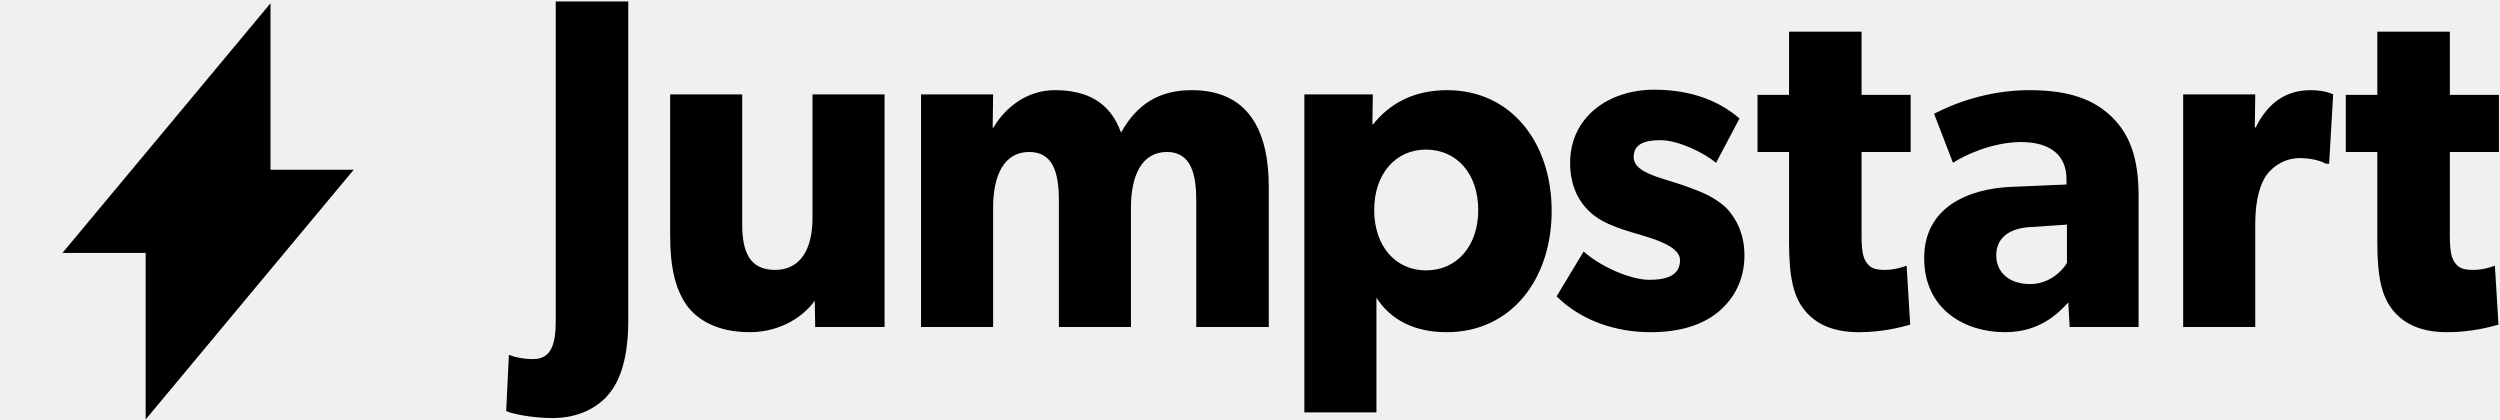
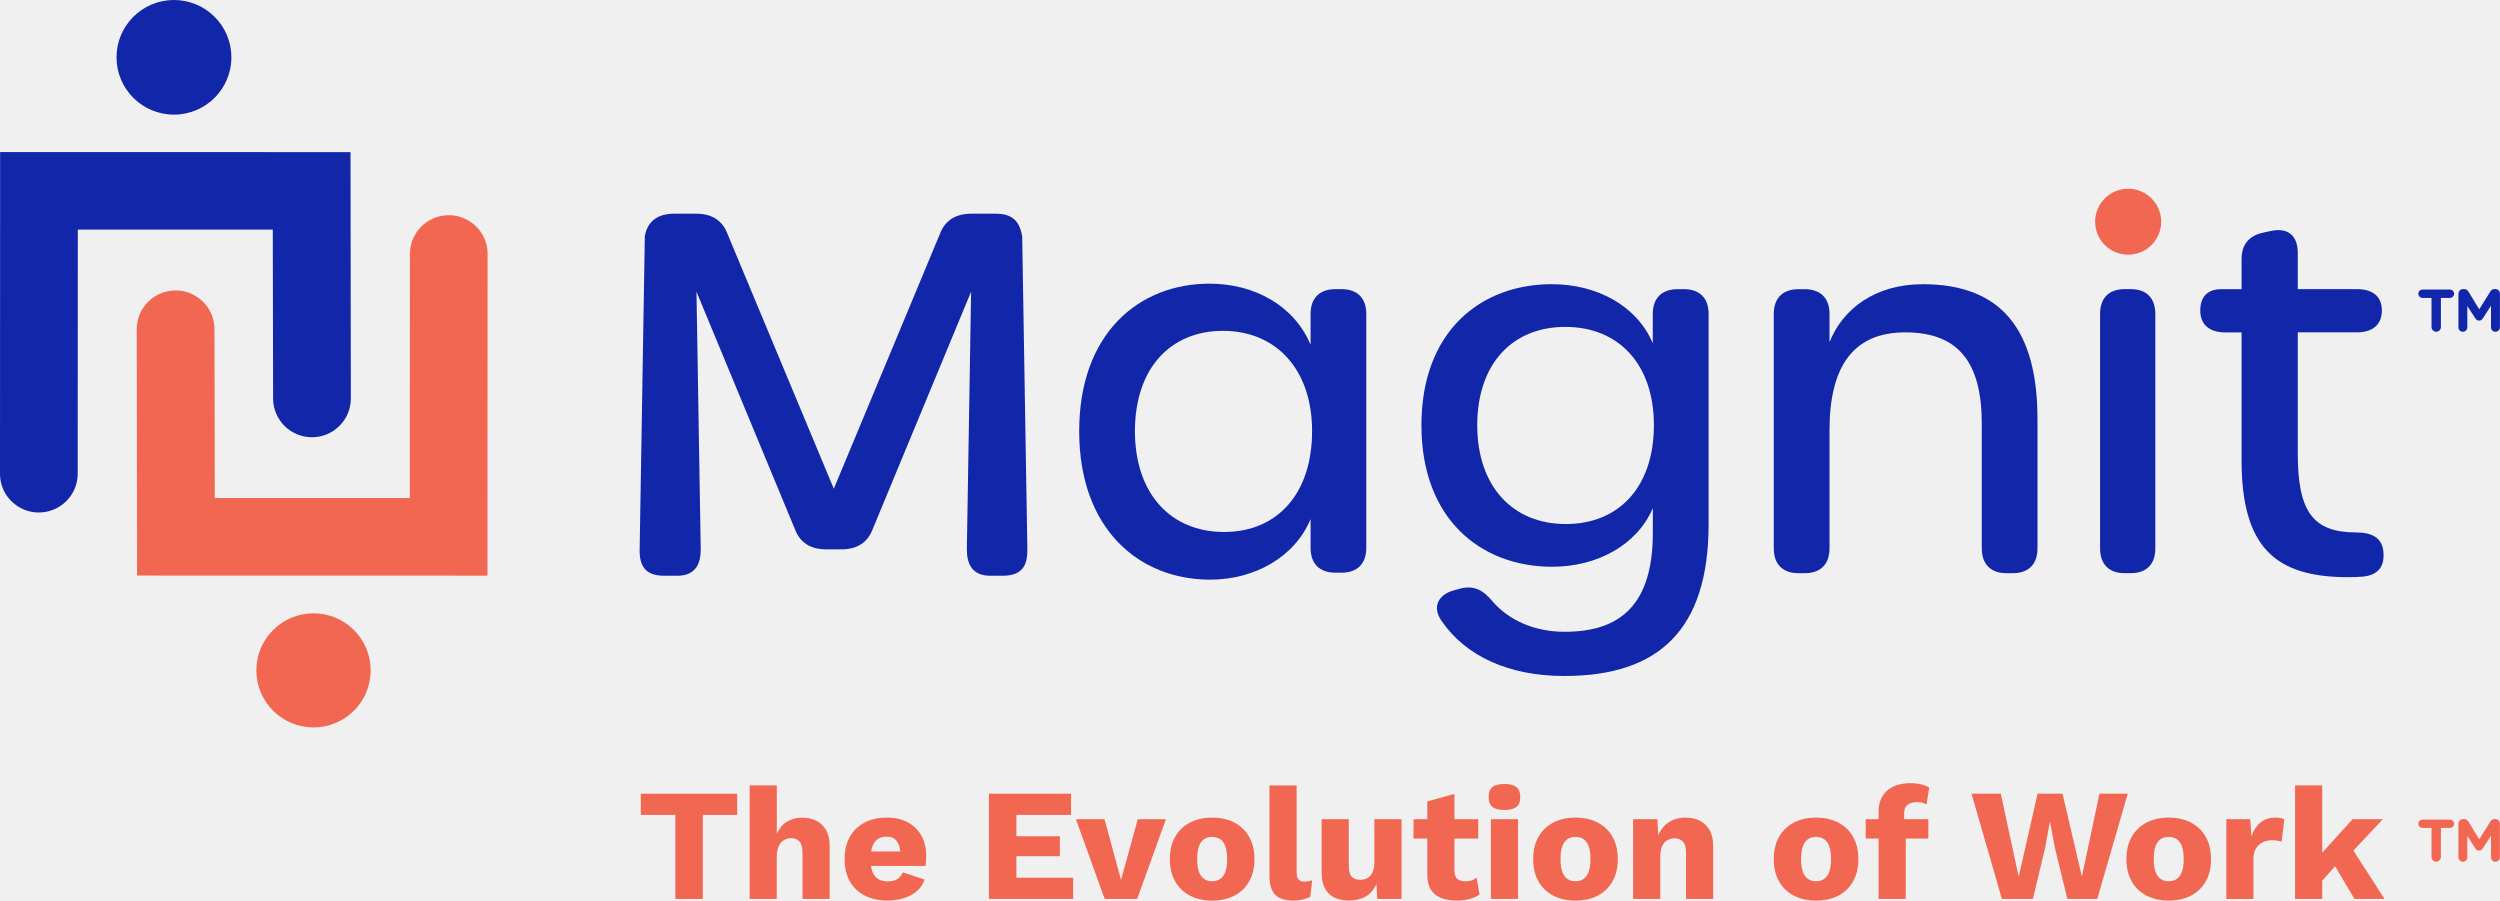
- <svg xmlns="http://www.w3.org/2000/svg" width="143" height="24" viewBox="0 0 805 135" fill="current-color">
-   <rect width="805" height="135" fill="none" />
-   <path class="text" fill-rule="evenodd" clip-rule="evenodd" d="M202.299 0.42H178.948V103.419C178.948 111.015 177.352 115.572 171.695 115.572C168.505 115.572 165.749 114.965 163.863 114.205L162.993 132.283C164.298 133.043 170.97 134.562 177.932 134.562C186.054 134.562 192.291 131.372 196.062 126.814C200.123 121.953 202.299 114.205 202.299 103.115V0.42ZM284.828 30.348H261.621V70.15C261.621 80.024 257.85 86.86 249.582 86.86C241.315 86.86 238.995 80.936 238.995 72.276V30.348H215.788V75.619C215.788 86.405 217.529 92.937 221.01 98.102C224.636 103.115 231.163 106.913 241.461 106.913C251.759 106.913 259.301 101.292 262.347 96.735L262.492 105.242H284.828V30.348ZM383.746 28.98C402.021 28.98 408.548 42.045 408.548 60.123V105.242H385.196V64.529C385.196 56.477 383.746 48.881 375.769 48.881C367.646 48.881 364.165 56.477 364.165 66.808V105.242H340.959V64.529C340.959 55.262 338.929 48.881 331.386 48.881C323.264 48.881 319.783 56.477 319.783 66.808V105.242H296.576V30.348H319.783L319.638 41.133L319.928 40.982C323.554 34.753 330.516 28.98 339.653 28.98C349.516 28.98 357.349 32.474 360.975 42.653C366.051 33.538 373.158 28.98 383.746 28.98ZM499.635 67.871C499.635 45.843 486.581 28.98 465.985 28.98C455.107 28.98 447.42 33.386 442.198 39.918H441.908L442.053 30.348H420.006V132.739H443.213V95.823C447.709 102.811 455.252 106.913 465.84 106.913C486.581 106.913 499.635 89.899 499.635 67.871ZM475.993 67.567C475.993 79.113 469.175 87.013 459.168 87.013C449.305 87.013 442.488 79.113 442.488 67.567C442.488 56.022 449.305 48.122 459.168 48.122C469.175 48.122 475.993 56.022 475.993 67.567ZM555.911 66.959C558.231 69.39 561.712 74.251 561.712 82.151C561.712 89.898 558.522 95.975 553.3 100.381C548.079 104.634 540.971 106.913 531.398 106.913C520.665 106.913 509.352 103.419 501.23 95.368L509.932 80.936C515.734 86.101 525.307 90.051 531.109 90.051C536.911 90.051 540.972 88.531 540.972 83.67C540.972 79.459 533.137 77.072 529.343 75.916L529.343 75.916C528.757 75.738 528.267 75.589 527.918 75.467C525.162 74.707 521.101 73.492 517.765 71.972C514.429 70.453 505.581 65.744 505.581 52.376C505.581 37.791 517.765 28.828 532.704 28.828C547.643 28.828 556.056 34.601 560.117 38.095L552.575 52.376C548.514 49.033 540.391 45.083 534.589 45.083C529.078 45.083 526.033 46.603 526.033 50.553C526.033 54.502 531.543 56.325 536.475 57.844C541.406 59.363 543.582 60.123 546.627 61.338C549.818 62.554 553.445 64.528 555.911 66.959ZM615.233 30.499H599.423V10.143H576.072V30.499H565.919V48.881H576.072V77.897C576.072 89.291 577.522 95.52 581.148 99.925C584.774 104.331 590.286 106.913 598.553 106.913C606.221 106.913 612.201 105.273 614.518 104.637L614.518 104.637L614.528 104.634C614.645 104.602 614.752 104.573 614.85 104.546C614.937 104.523 615.016 104.501 615.087 104.483L613.927 85.493C613.927 85.493 610.592 86.86 606.965 86.86C603.92 86.86 602.47 86.253 601.454 85.037C600.294 83.67 599.423 82.151 599.423 75.77V48.881H615.233V30.499ZM680.066 37.64C685.577 43.109 688.624 50.401 688.624 63.01V105.242H666.433L665.998 97.343C665.927 97.417 665.855 97.493 665.781 97.57C662.679 100.826 656.88 106.913 645.546 106.913C632.927 106.913 619.584 99.773 619.584 83.062C619.584 66.352 634.232 60.731 647.431 60.123L665.417 59.363V57.693C665.417 49.793 660.051 45.691 650.768 45.691C641.631 45.691 632.492 49.945 628.866 52.376L622.774 36.576C628.866 33.386 640.035 28.98 653.379 28.98C666.723 28.98 674.409 32.171 680.066 37.64ZM653.669 91.418C659.906 91.418 664.111 87.164 665.561 84.582V72.276L654.104 73.036C646.997 73.34 642.791 76.53 642.791 82.151C642.791 87.924 647.287 91.418 653.669 91.418ZM751.282 30.348C751.282 30.348 748.816 28.98 744.03 28.98C736.343 28.98 730.396 32.778 726.335 40.982H726.044L726.19 30.348H702.983V105.242H726.19V71.972C726.19 63.617 728.076 58.756 729.816 56.325C731.557 53.894 735.327 50.856 740.548 50.856C744.61 50.856 747.655 51.92 748.96 52.679H749.976L751.282 30.348ZM788.847 30.499H804.657V48.881H788.847V75.77C788.847 82.151 789.718 83.67 790.878 85.037C791.893 86.253 793.344 86.86 796.389 86.86C800.015 86.86 803.351 85.493 803.351 85.493L804.513 104.483C804.359 104.523 804.169 104.575 803.944 104.637C801.628 105.272 795.646 106.913 787.977 106.913C779.71 106.913 774.198 104.331 770.572 99.925C766.946 95.52 765.496 89.291 765.496 77.897V48.881H755.343V30.499H765.496V10.143H788.847V30.499Z" />
-   <path class="icon" d="M87.1 54.6V1L54.337 40.329L20.1 81.4H46.9V135L113.9 54.6H87.1Z" />
+ <svg xmlns="http://www.w3.org/2000/svg" height="60" viewBox="0 0 347 125" fill="none">
+   <g clip-path="url(#clip0_597_327)">
+     <path d="M5.362 71.135C4.339 71.13 3.349 70.835 2.49 70.289C0.93 69.295 0 67.603 0 65.757L0.016 21.104L48.652 21.114L48.696 55.306C48.696 56.742 48.138 58.096 47.115 59.112C46.097 60.127 44.74 60.69 43.301 60.69H43.268C40.308 60.674 37.906 58.266 37.906 55.306L37.862 31.871H10.801L10.784 65.751C10.784 68.722 8.366 71.135 5.389 71.13H5.362V71.135Z" fill="#1226AA" />
+     <path d="M24.145 15.911C28.548 15.911 32.117 12.349 32.117 7.955C32.117 3.562 28.548 0 24.145 0C19.743 0 16.174 3.562 16.174 7.955C16.174 12.349 19.743 15.911 24.145 15.911Z" fill="#1226AA" />
+     <path d="M62.314 29.867C63.338 29.873 64.328 30.168 65.187 30.713C66.746 31.707 67.677 33.405 67.677 35.251L67.66 79.899L19.024 79.888L18.98 45.696C18.98 44.26 19.539 42.906 20.562 41.891C21.579 40.875 22.936 40.313 24.375 40.313H24.408C27.368 40.329 29.77 42.737 29.77 45.696L29.814 69.131H56.881L56.898 35.251C56.898 32.281 59.316 29.867 62.292 29.873H62.32L62.314 29.867Z" fill="#F16752" />
+     <path d="M43.514 100.964C47.896 100.964 51.448 97.42 51.448 93.047C51.448 88.674 47.896 85.13 43.514 85.13C39.133 85.13 35.581 88.674 35.581 93.047C35.581 97.42 39.133 100.964 43.514 100.964Z" fill="#F16752" />
+     <path d="M149.792 59.844C149.792 46.264 158.081 39.373 167.886 39.373C174.102 39.373 179.628 42.404 181.91 47.853V43.578C181.91 41.372 183.152 40.132 185.362 40.132H186.188C188.399 40.132 189.641 41.372 189.641 43.578V76.044C189.641 78.25 188.399 79.489 186.188 79.489H185.362C183.152 79.489 181.91 78.25 181.91 76.044V72.047C179.699 77.354 174.107 80.456 167.957 80.456C158.153 80.456 149.792 73.494 149.792 59.849V59.844ZM182.118 59.844C182.118 51.227 177.078 45.92 169.752 45.92C162.426 45.92 157.529 51.157 157.529 59.844C157.529 68.531 162.502 73.838 169.894 73.838C177.286 73.838 182.118 68.531 182.118 59.844Z" fill="#1226AA" />
+     <path d="M233.703 40.132C235.913 40.132 237.155 41.372 237.155 43.578V72.735C237.155 87.483 230.179 93.828 217.124 93.828C209.524 93.828 203.516 91.141 200.135 86.244C198.685 84.245 199.654 82.454 201.93 81.903L202.69 81.695C204.622 81.215 205.869 81.903 207.177 83.486C209.458 86.107 212.977 87.691 217.19 87.691C224.992 87.691 229.413 83.83 229.413 73.975V70.529C227.202 75.7 221.611 78.665 215.461 78.665C205.585 78.665 197.295 72.118 197.295 59.019C197.295 45.92 205.585 39.444 215.39 39.444C221.611 39.444 227.202 42.409 229.407 47.651V43.583C229.407 41.377 230.649 40.138 232.86 40.138H233.692L233.703 40.132ZM229.561 59.019C229.561 50.539 224.658 45.374 217.266 45.374C209.874 45.374 205.043 50.545 205.043 59.019C205.043 67.493 209.945 72.735 217.337 72.735C224.729 72.735 229.561 67.564 229.561 59.019Z" fill="#1226AA" />
+     <path d="M266.849 39.444C277.759 39.444 282.803 45.718 282.803 58.195V76.115C282.803 78.321 281.561 79.56 279.351 79.56H278.525C276.314 79.56 275.072 78.321 275.072 76.115V58.817C275.072 50.201 271.757 46.133 264.436 46.133C257.115 46.133 253.936 51.025 253.936 59.713V76.115C253.936 78.321 252.694 79.56 250.483 79.56H249.652C247.441 79.56 246.199 78.321 246.199 76.115V43.583C246.199 41.377 247.441 40.138 249.652 40.138H250.483C252.694 40.138 253.936 41.377 253.936 43.583V47.504C255.731 42.933 260.217 39.45 266.849 39.45V39.444Z" fill="#1226AA" />
+     <path d="M291.492 76.109V43.578C291.492 41.372 292.712 40.132 294.884 40.132H295.765C297.932 40.132 299.158 41.372 299.158 43.578V76.109C299.158 78.315 297.937 79.555 295.765 79.555H294.884C292.718 79.555 291.492 78.315 291.492 76.109Z" fill="#1226AA" />
+     <path d="M325.908 80.112C315.753 80.112 311.129 75.907 311.129 63.846V46.133H308.848C306.637 46.133 305.395 45.03 305.395 43.103C305.395 41.175 306.429 40.138 308.295 40.138H311.129V36.005C311.129 33.935 312.163 32.696 314.166 32.281L315.134 32.073C317.553 31.522 318.931 32.696 318.931 35.103V40.132H327.15C329.36 40.132 330.602 41.164 330.602 43.097C330.602 45.03 329.36 46.128 327.15 46.128H318.931V62.945C318.931 71.081 321.071 73.904 327.084 73.904C329.223 73.904 330.618 74.657 330.81 76.525C331.029 78.627 330.104 79.833 327.91 80.041C327.221 80.101 326.526 80.106 325.908 80.106V80.112Z" fill="#1226AA" />
+     <path d="M142.597 76.164L141.88 32.783C141.497 30.632 140.469 29.66 138.171 29.66H134.817C132.595 29.66 131.135 30.632 130.445 32.505L115.732 67.837L100.992 32.505C100.303 30.632 98.847 29.66 96.621 29.66H93.644C91.346 29.66 89.885 30.632 89.502 32.783L88.785 76.164C88.714 78.643 89.628 79.915 92.238 79.915H93.885C96.506 79.959 97.261 78.326 97.261 76.235L96.67 40.487L110.316 73.407C111.005 75.28 112.46 76.251 114.687 76.251H116.772C118.993 76.251 120.454 75.28 121.144 73.407L134.789 40.487L134.199 76.235C134.199 78.326 134.954 79.954 137.574 79.915H139.139C141.744 79.915 142.663 78.648 142.592 76.164H142.597Z" fill="#1226AA" />
+     <path d="M295.388 35.349C297.92 35.349 299.973 33.301 299.973 30.774C299.973 28.247 297.92 26.198 295.388 26.198C292.855 26.198 290.803 28.247 290.803 30.774C290.803 33.301 292.855 35.349 295.388 35.349Z" fill="#F16752" />
+     <path d="M102.322 110.165V113.108H97.551V124.776H93.737V113.108H88.944V110.165H102.322Z" fill="#F16752" />
+     <path d="M104.051 124.776V109.013H107.821V115.723C108.143 114.986 108.614 114.429 109.216 114.052C109.823 113.676 110.523 113.49 111.322 113.49C112.121 113.49 112.761 113.637 113.33 113.932C113.899 114.227 114.348 114.664 114.671 115.237C114.994 115.811 115.158 116.537 115.158 117.405V124.776H111.388V118.442C111.388 117.645 111.246 117.094 110.956 116.793C110.666 116.493 110.288 116.34 109.812 116.34C109.457 116.34 109.123 116.428 108.816 116.608C108.505 116.782 108.264 117.066 108.083 117.449C107.903 117.831 107.815 118.333 107.815 118.956V124.776H104.045H104.051Z" fill="#F16752" />
+     <path d="M123.223 125C121.997 125 120.936 124.771 120.038 124.312C119.141 123.853 118.452 123.198 117.965 122.341C117.478 121.484 117.232 120.452 117.232 119.24C117.232 118.027 117.478 116.995 117.965 116.138C118.452 115.281 119.136 114.626 120.017 114.167C120.897 113.708 121.904 113.479 123.048 113.479C124.191 113.479 125.209 113.703 126.03 114.156C126.85 114.604 127.474 115.226 127.906 116.018C128.333 116.81 128.552 117.711 128.552 118.732C128.552 118.999 128.547 119.261 128.53 119.529C128.514 119.796 128.492 120.015 128.464 120.195H119.677V118.18H126.801L125.007 118.868C125.007 117.984 124.848 117.301 124.531 116.832C124.213 116.362 123.721 116.122 123.053 116.122C122.577 116.122 122.178 116.231 121.844 116.455C121.51 116.679 121.259 117.023 121.089 117.498C120.919 117.967 120.832 118.573 120.832 119.31C120.832 120.048 120.93 120.621 121.122 121.069C121.313 121.522 121.587 121.844 121.942 122.041C122.298 122.237 122.725 122.341 123.228 122.341C123.792 122.341 124.241 122.232 124.569 122.008C124.897 121.784 125.149 121.478 125.313 121.08L128.333 122.079C128.125 122.712 127.77 123.247 127.255 123.684C126.741 124.121 126.139 124.449 125.439 124.667C124.738 124.891 124 125 123.228 125H123.223Z" fill="#F16752" />
+     <path d="M137.263 124.776V110.165H148.665V113.108H141.076V116.073H147.111V118.841H141.076V121.828H148.955V124.771H137.263V124.776Z" fill="#F16752" />
+     <path d="M157.923 113.708H161.829L157.835 124.776H153.332L149.338 113.708H153.31L155.597 122.144L157.928 113.708H157.923Z" fill="#F16752" />
+     <path d="M168.237 113.484C169.407 113.484 170.431 113.708 171.311 114.162C172.192 114.615 172.882 115.27 173.374 116.133C173.867 116.995 174.118 118.033 174.118 119.245C174.118 120.457 173.872 121.495 173.374 122.357C172.876 123.22 172.192 123.875 171.311 124.328C170.431 124.782 169.407 125.005 168.237 125.005C167.066 125.005 166.086 124.782 165.194 124.328C164.303 123.875 163.613 123.22 163.121 122.357C162.623 121.495 162.377 120.457 162.377 119.245C162.377 118.033 162.623 116.995 163.121 116.133C163.619 115.27 164.308 114.615 165.194 114.162C166.081 113.708 167.093 113.484 168.237 113.484ZM168.237 116.165C167.81 116.165 167.438 116.269 167.126 116.477C166.814 116.684 166.579 117.017 166.415 117.476C166.25 117.935 166.168 118.524 166.168 119.245C166.168 119.966 166.25 120.555 166.415 121.003C166.579 121.451 166.814 121.784 167.126 121.997C167.438 122.21 167.804 122.319 168.237 122.319C168.669 122.319 169.057 122.21 169.369 121.997C169.681 121.784 169.916 121.451 170.08 121.003C170.245 120.555 170.327 119.966 170.327 119.245C170.327 118.524 170.245 117.929 170.08 117.476C169.916 117.023 169.681 116.684 169.369 116.477C169.057 116.269 168.68 116.165 168.237 116.165Z" fill="#F16752" />
+     <path d="M179.973 109.013V121.014C179.973 121.5 180.055 121.849 180.219 122.057C180.383 122.264 180.657 122.368 181.04 122.368C181.264 122.368 181.445 122.352 181.592 122.325C181.74 122.297 181.915 122.254 182.123 122.193L181.877 124.454C181.609 124.618 181.264 124.749 180.832 124.853C180.4 124.956 179.984 125.005 179.568 125.005C178.386 125.005 177.527 124.732 176.996 124.186C176.466 123.64 176.198 122.745 176.198 121.505V109.018H179.967L179.973 109.013Z" fill="#F16752" />
+     <path d="M187.255 125C186.5 125 185.838 124.869 185.269 124.612C184.7 124.356 184.251 123.935 183.929 123.362C183.6 122.789 183.442 122.035 183.442 121.101V113.708H187.211V120.217C187.211 120.927 187.354 121.418 187.633 121.702C187.912 121.981 188.311 122.122 188.831 122.122C189.099 122.122 189.351 122.073 189.586 121.981C189.821 121.882 190.029 121.735 190.21 121.538C190.385 121.336 190.522 121.08 190.62 120.763C190.719 120.446 190.762 120.075 190.762 119.644V113.708H194.532V124.776H191.162L191.052 122.696C190.697 123.477 190.204 124.055 189.564 124.432C188.93 124.809 188.158 124.995 187.255 124.995V125Z" fill="#F16752" />
+     <path d="M205.18 113.708V116.389H196.196V113.708H205.18ZM201.875 110.187V120.834C201.875 121.364 202.006 121.746 202.264 121.975C202.521 122.204 202.882 122.319 203.341 122.319C203.697 122.319 204.003 122.281 204.261 122.199C204.518 122.117 204.753 121.997 204.961 121.833L205.36 124.159C204.988 124.427 204.523 124.634 203.965 124.782C203.402 124.929 202.827 125.005 202.236 125.005C201.394 125.005 200.666 124.885 200.053 124.651C199.44 124.416 198.964 124.039 198.63 123.52C198.297 123.002 198.122 122.319 198.111 121.462V111.235L201.881 110.192L201.875 110.187Z" fill="#F16752" />
+     <path d="M208.818 112.425C208.047 112.425 207.489 112.283 207.144 111.994C206.794 111.704 206.624 111.251 206.624 110.634C206.624 110.017 206.799 109.537 207.144 109.247C207.489 108.958 208.052 108.816 208.818 108.816C209.584 108.816 210.126 108.958 210.482 109.247C210.837 109.537 211.012 109.995 211.012 110.634C211.012 111.273 210.837 111.71 210.482 111.994C210.126 112.283 209.573 112.425 208.818 112.425ZM210.706 113.708V124.776H206.936V113.708H210.706Z" fill="#F16752" />
+     <path d="M218.667 113.484C219.838 113.484 220.861 113.708 221.742 114.162C222.623 114.615 223.312 115.27 223.805 116.133C224.297 116.995 224.549 118.033 224.549 119.245C224.549 120.457 224.303 121.495 223.805 122.357C223.307 123.22 222.623 123.875 221.742 124.328C220.861 124.782 219.838 125.005 218.667 125.005C217.496 125.005 216.517 124.782 215.625 124.328C214.733 123.875 214.044 123.22 213.551 122.357C213.053 121.495 212.807 120.457 212.807 119.245C212.807 118.033 213.053 116.995 213.551 116.133C214.049 115.27 214.738 114.615 215.625 114.162C216.511 113.708 217.523 113.484 218.667 113.484ZM218.667 116.165C218.24 116.165 217.868 116.269 217.556 116.477C217.244 116.684 217.009 117.017 216.845 117.476C216.681 117.935 216.599 118.524 216.599 119.245C216.599 119.966 216.681 120.555 216.845 121.003C217.009 121.451 217.244 121.784 217.556 121.997C217.868 122.21 218.235 122.319 218.667 122.319C219.099 122.319 219.488 122.21 219.8 121.997C220.111 121.784 220.347 121.451 220.511 121.003C220.675 120.555 220.757 119.966 220.757 119.245C220.757 118.524 220.675 117.929 220.511 117.476C220.347 117.023 220.111 116.684 219.8 116.477C219.488 116.269 219.11 116.165 218.667 116.165Z" fill="#F16752" />
+     <path d="M226.677 124.776V113.708H230.048L230.25 117.514L229.829 117.094C229.976 116.296 230.239 115.63 230.617 115.101C230.994 114.571 231.465 114.167 232.034 113.894C232.603 113.621 233.243 113.484 233.954 113.484C234.726 113.484 235.393 113.632 235.962 113.927C236.531 114.222 236.98 114.658 237.303 115.232C237.626 115.805 237.79 116.531 237.79 117.399V124.771H234.02V118.393C234.02 117.623 233.872 117.094 233.577 116.799C233.281 116.504 232.904 116.357 232.444 116.357C232.088 116.357 231.755 116.444 231.448 116.613C231.136 116.782 230.896 117.05 230.715 117.421C230.54 117.793 230.447 118.284 230.447 118.906V124.776H226.677V124.776Z" fill="#F16752" />
+     <path d="M252.059 113.484C253.23 113.484 254.253 113.708 255.134 114.162C256.015 114.615 256.705 115.27 257.197 116.133C257.689 116.995 257.941 118.033 257.941 119.245C257.941 120.457 257.695 121.495 257.197 122.357C256.699 123.22 256.015 123.875 255.134 124.328C254.253 124.782 253.23 125.005 252.059 125.005C250.888 125.005 249.909 124.782 249.017 124.328C248.125 123.875 247.436 123.22 246.943 122.357C246.446 121.495 246.199 120.457 246.199 119.245C246.199 118.033 246.446 116.995 246.943 116.133C247.441 115.27 248.131 114.615 249.017 114.162C249.904 113.708 250.916 113.484 252.059 113.484ZM252.059 116.165C251.632 116.165 251.26 116.269 250.949 116.477C250.637 116.684 250.401 117.017 250.237 117.476C250.073 117.935 249.991 118.524 249.991 119.245C249.991 119.966 250.073 120.555 250.237 121.003C250.401 121.451 250.637 121.784 250.949 121.997C251.26 122.21 251.627 122.319 252.059 122.319C252.492 122.319 252.88 122.21 253.192 121.997C253.504 121.784 253.739 121.451 253.903 121.003C254.067 120.555 254.149 119.966 254.149 119.245C254.149 118.524 254.067 117.929 253.903 117.476C253.739 117.023 253.504 116.684 253.192 116.477C252.88 116.269 252.502 116.165 252.059 116.165Z" fill="#F16752" />
+     <path d="M267.658 113.708V116.389H258.959V113.708H267.658ZM265.152 108.707C265.76 108.707 266.29 108.772 266.75 108.892C267.21 109.018 267.549 109.16 267.773 109.324L267.396 111.672C267.232 111.568 267.046 111.486 266.843 111.426C266.635 111.366 266.378 111.339 266.066 111.339C265.546 111.339 265.125 111.459 264.791 111.694C264.458 111.928 264.293 112.343 264.293 112.933V114.374L264.518 114.991V124.776H260.748V112.687C260.748 111.977 260.863 111.371 261.093 110.875C261.322 110.378 261.645 109.957 262.056 109.635C262.471 109.313 262.942 109.073 263.473 108.925C264.003 108.778 264.567 108.701 265.158 108.701L265.152 108.707Z" fill="#F16752" />
+     <path d="M277.863 124.776L273.65 110.165H277.709L280.194 121.702L282.814 110.165H286.278L288.964 121.68L291.405 110.165H295.333L291.098 124.776H286.951L285.222 117.689L284.554 114.123H284.51L283.865 117.689L282.158 124.776H277.874H277.863Z" fill="#F16752" />
+     <path d="M301.007 113.484C302.178 113.484 303.201 113.708 304.082 114.162C304.963 114.615 305.652 115.27 306.145 116.133C306.637 116.995 306.889 118.033 306.889 119.245C306.889 120.457 306.643 121.495 306.145 122.357C305.647 123.22 304.963 123.875 304.082 124.328C303.201 124.782 302.178 125.005 301.007 125.005C299.836 125.005 298.857 124.782 297.965 124.328C297.073 123.875 296.384 123.22 295.891 122.357C295.393 121.495 295.147 120.457 295.147 119.245C295.147 118.033 295.393 116.995 295.891 116.133C296.389 115.27 297.078 114.615 297.965 114.162C298.851 113.708 299.863 113.484 301.007 113.484ZM301.007 116.165C300.58 116.165 300.208 116.269 299.896 116.477C299.584 116.684 299.349 117.017 299.185 117.476C299.021 117.935 298.939 118.524 298.939 119.245C298.939 119.966 299.021 120.555 299.185 121.003C299.349 121.451 299.584 121.784 299.896 121.997C300.208 122.21 300.575 122.319 301.007 122.319C301.439 122.319 301.828 122.21 302.14 121.997C302.451 121.784 302.687 121.451 302.851 121.003C303.015 120.555 303.097 119.966 303.097 119.245C303.097 118.524 303.015 117.929 302.851 117.476C302.687 117.023 302.451 116.684 302.14 116.477C301.828 116.269 301.45 116.165 301.007 116.165Z" fill="#F16752" />
+     <path d="M309.012 124.776V113.708H312.338L312.492 116.1C312.771 115.275 313.192 114.631 313.745 114.172C314.297 113.714 315.003 113.484 315.862 113.484C316.141 113.484 316.382 113.506 316.584 113.55C316.781 113.594 316.94 113.654 317.06 113.725L316.683 116.826C316.535 116.766 316.343 116.717 316.119 116.684C315.889 116.646 315.61 116.63 315.287 116.63C314.844 116.63 314.428 116.728 314.045 116.919C313.662 117.11 313.356 117.394 313.126 117.771C312.896 118.147 312.782 118.623 312.782 119.201V124.782H309.012V124.776Z" fill="#F16752" />
+     <path d="M322.324 109.013V124.776H318.554V109.013H322.324ZM330.733 113.708L325.41 119.376L324.698 119.578L321.525 123.122L321.503 119.267L326.537 113.708H330.728H330.733ZM325.984 117.028L330.974 124.776H326.805L323.522 119.24L325.984 117.028V117.028Z" fill="#F16752" />
+     <path d="M337.496 41.35H336.243C335.926 41.35 335.663 41.088 335.663 40.771C335.663 40.455 335.926 40.192 336.243 40.192H340.051C340.369 40.192 340.631 40.455 340.631 40.771C340.631 41.088 340.369 41.35 340.051 41.35H338.798V45.396C338.798 45.751 338.497 46.046 338.147 46.046C337.797 46.046 337.496 45.745 337.496 45.396V41.35Z" fill="#1226AA" />
+     <path d="M341.244 40.755C341.244 40.4 341.523 40.121 341.879 40.121H342.026C342.289 40.121 342.491 40.269 342.606 40.455L344.116 42.933L345.665 40.455C345.796 40.231 345.966 40.121 346.223 40.121H346.371C346.704 40.121 346.989 40.4 346.989 40.755V45.434C346.989 45.767 346.71 46.051 346.371 46.051C346.031 46.051 345.752 45.773 345.752 45.434V42.437L344.631 44.167C344.499 44.375 344.352 44.501 344.105 44.501C343.859 44.501 343.712 44.391 343.564 44.167L342.464 42.469V45.434C342.464 45.767 342.185 46.051 341.846 46.051C341.507 46.051 341.228 45.773 341.228 45.434V40.755H341.244Z" fill="#1226AA" />
+     <path d="M337.496 114.915H336.243C335.926 114.915 335.663 114.653 335.663 114.336C335.663 114.02 335.926 113.757 336.243 113.757H340.051C340.369 113.757 340.631 114.02 340.631 114.336C340.631 114.653 340.369 114.915 340.051 114.915H338.798V118.961C338.798 119.316 338.497 119.611 338.147 119.611C337.797 119.611 337.496 119.31 337.496 118.961V114.915Z" fill="#F16752" />
+     <path d="M341.244 114.32C341.244 113.965 341.523 113.686 341.879 113.686H342.026C342.289 113.686 342.491 113.834 342.606 114.02L344.116 116.498L345.665 114.02C345.796 113.796 345.966 113.686 346.223 113.686H346.371C346.704 113.686 346.989 113.965 346.989 114.32V118.999C346.989 119.332 346.71 119.616 346.371 119.616C346.031 119.616 345.752 119.338 345.752 118.999V116.002L344.631 117.732C344.499 117.94 344.352 118.066 344.105 118.066C343.859 118.066 343.712 117.956 343.564 117.732L342.464 116.034V118.999C342.464 119.332 342.185 119.616 341.846 119.616C341.507 119.616 341.228 119.338 341.228 118.999V114.32H341.244Z" fill="#F16752" />
+   </g>
+   <defs>
+     <clipPath id="clip0_597_327">
+       <rect width="347" height="125" fill="white" />
+     </clipPath>
+   </defs>
</svg>
